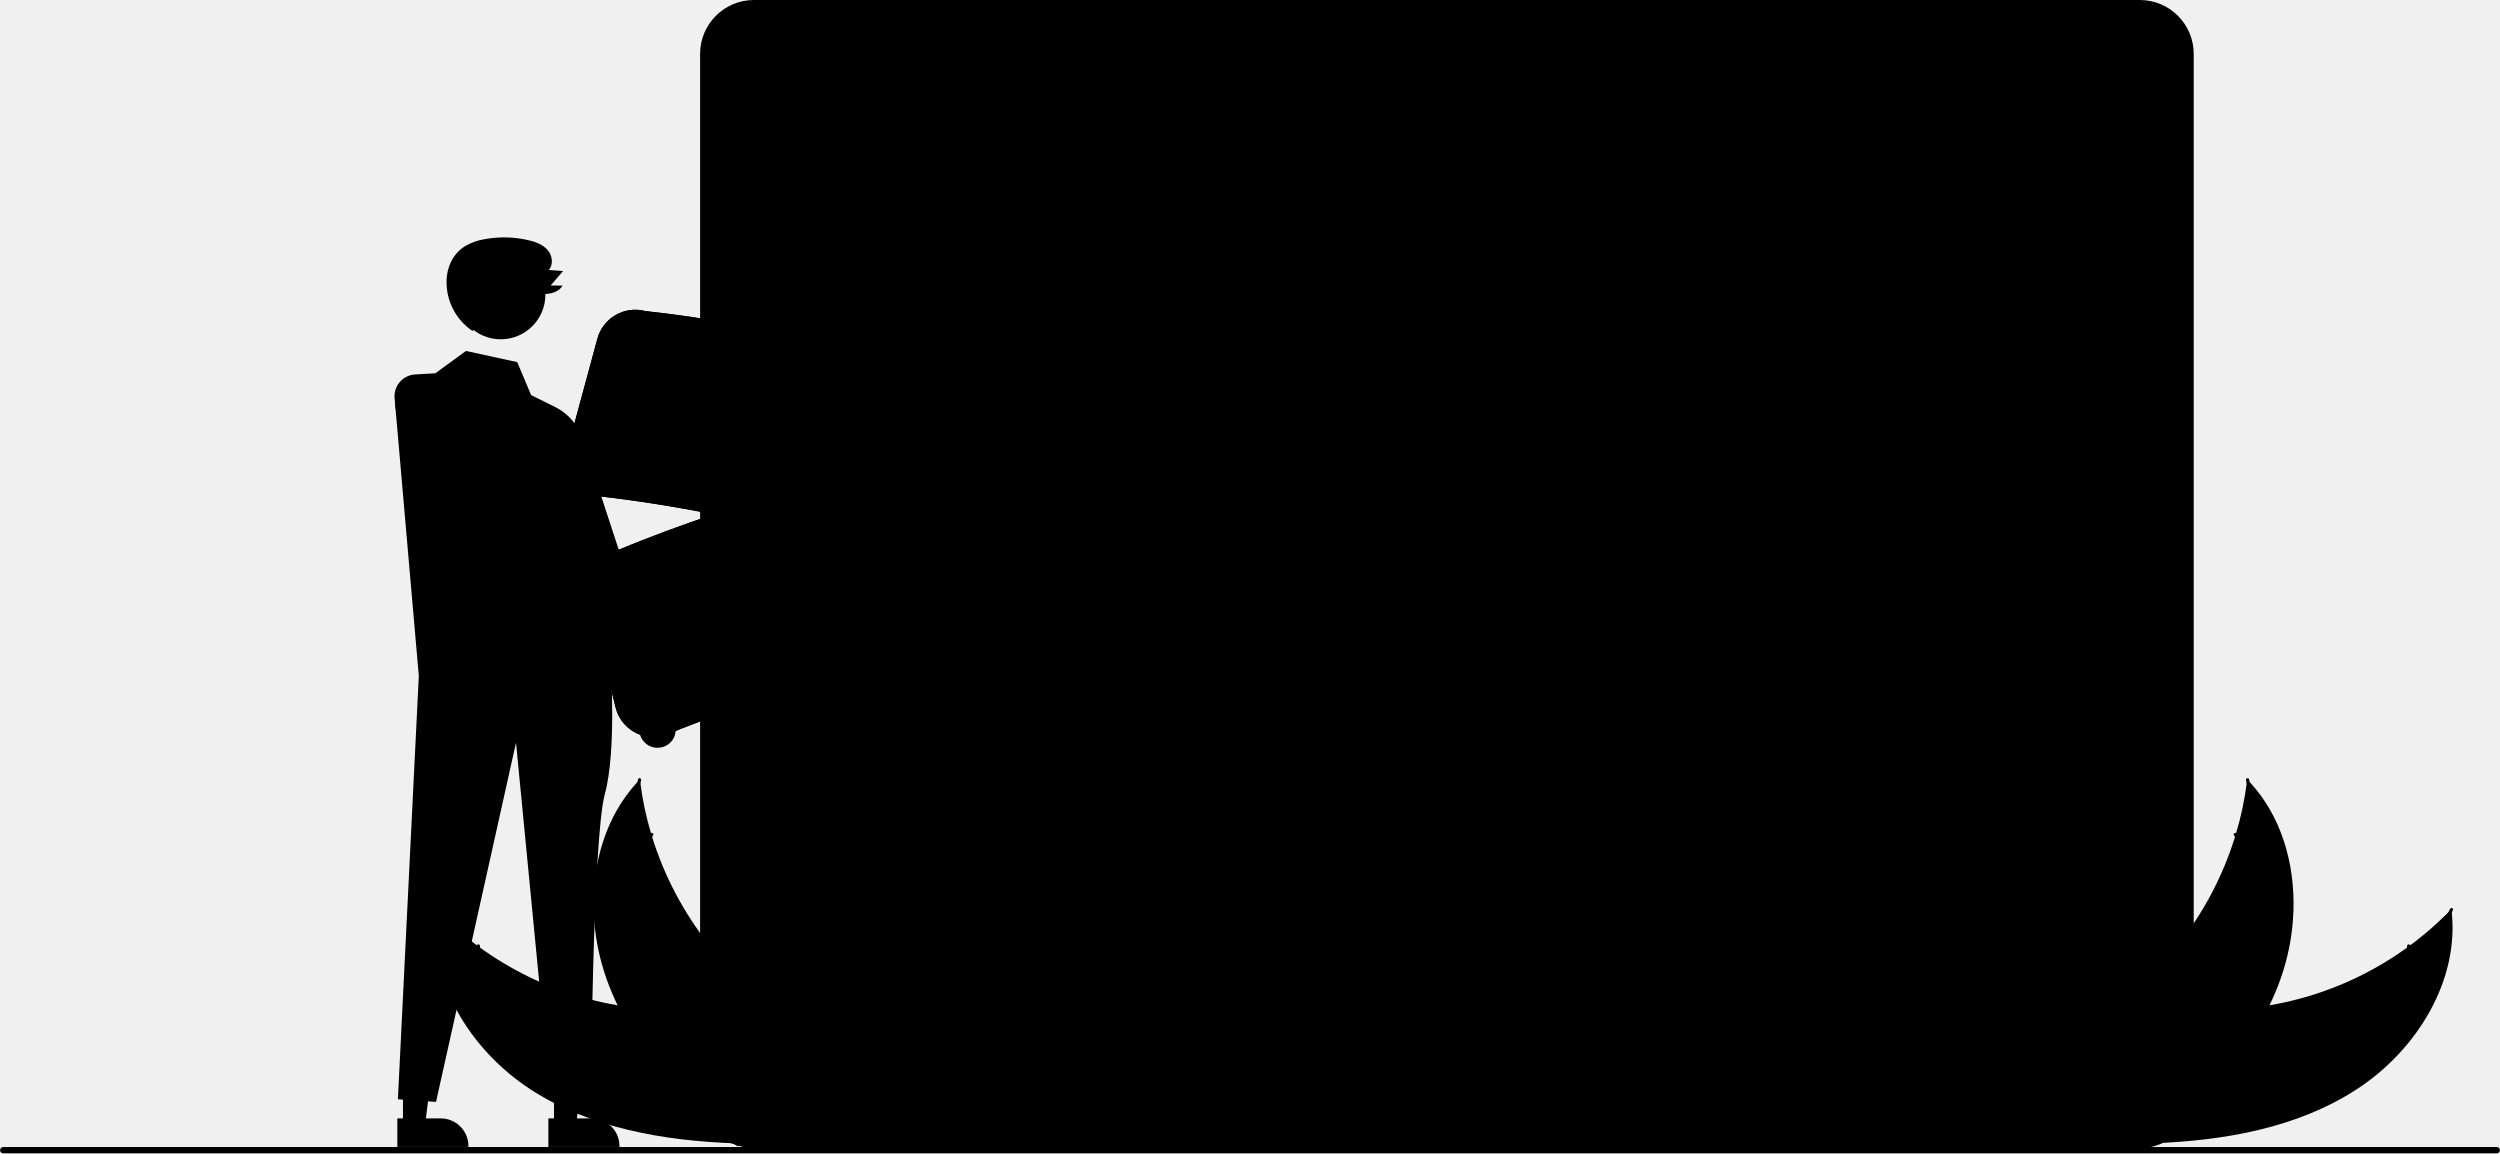
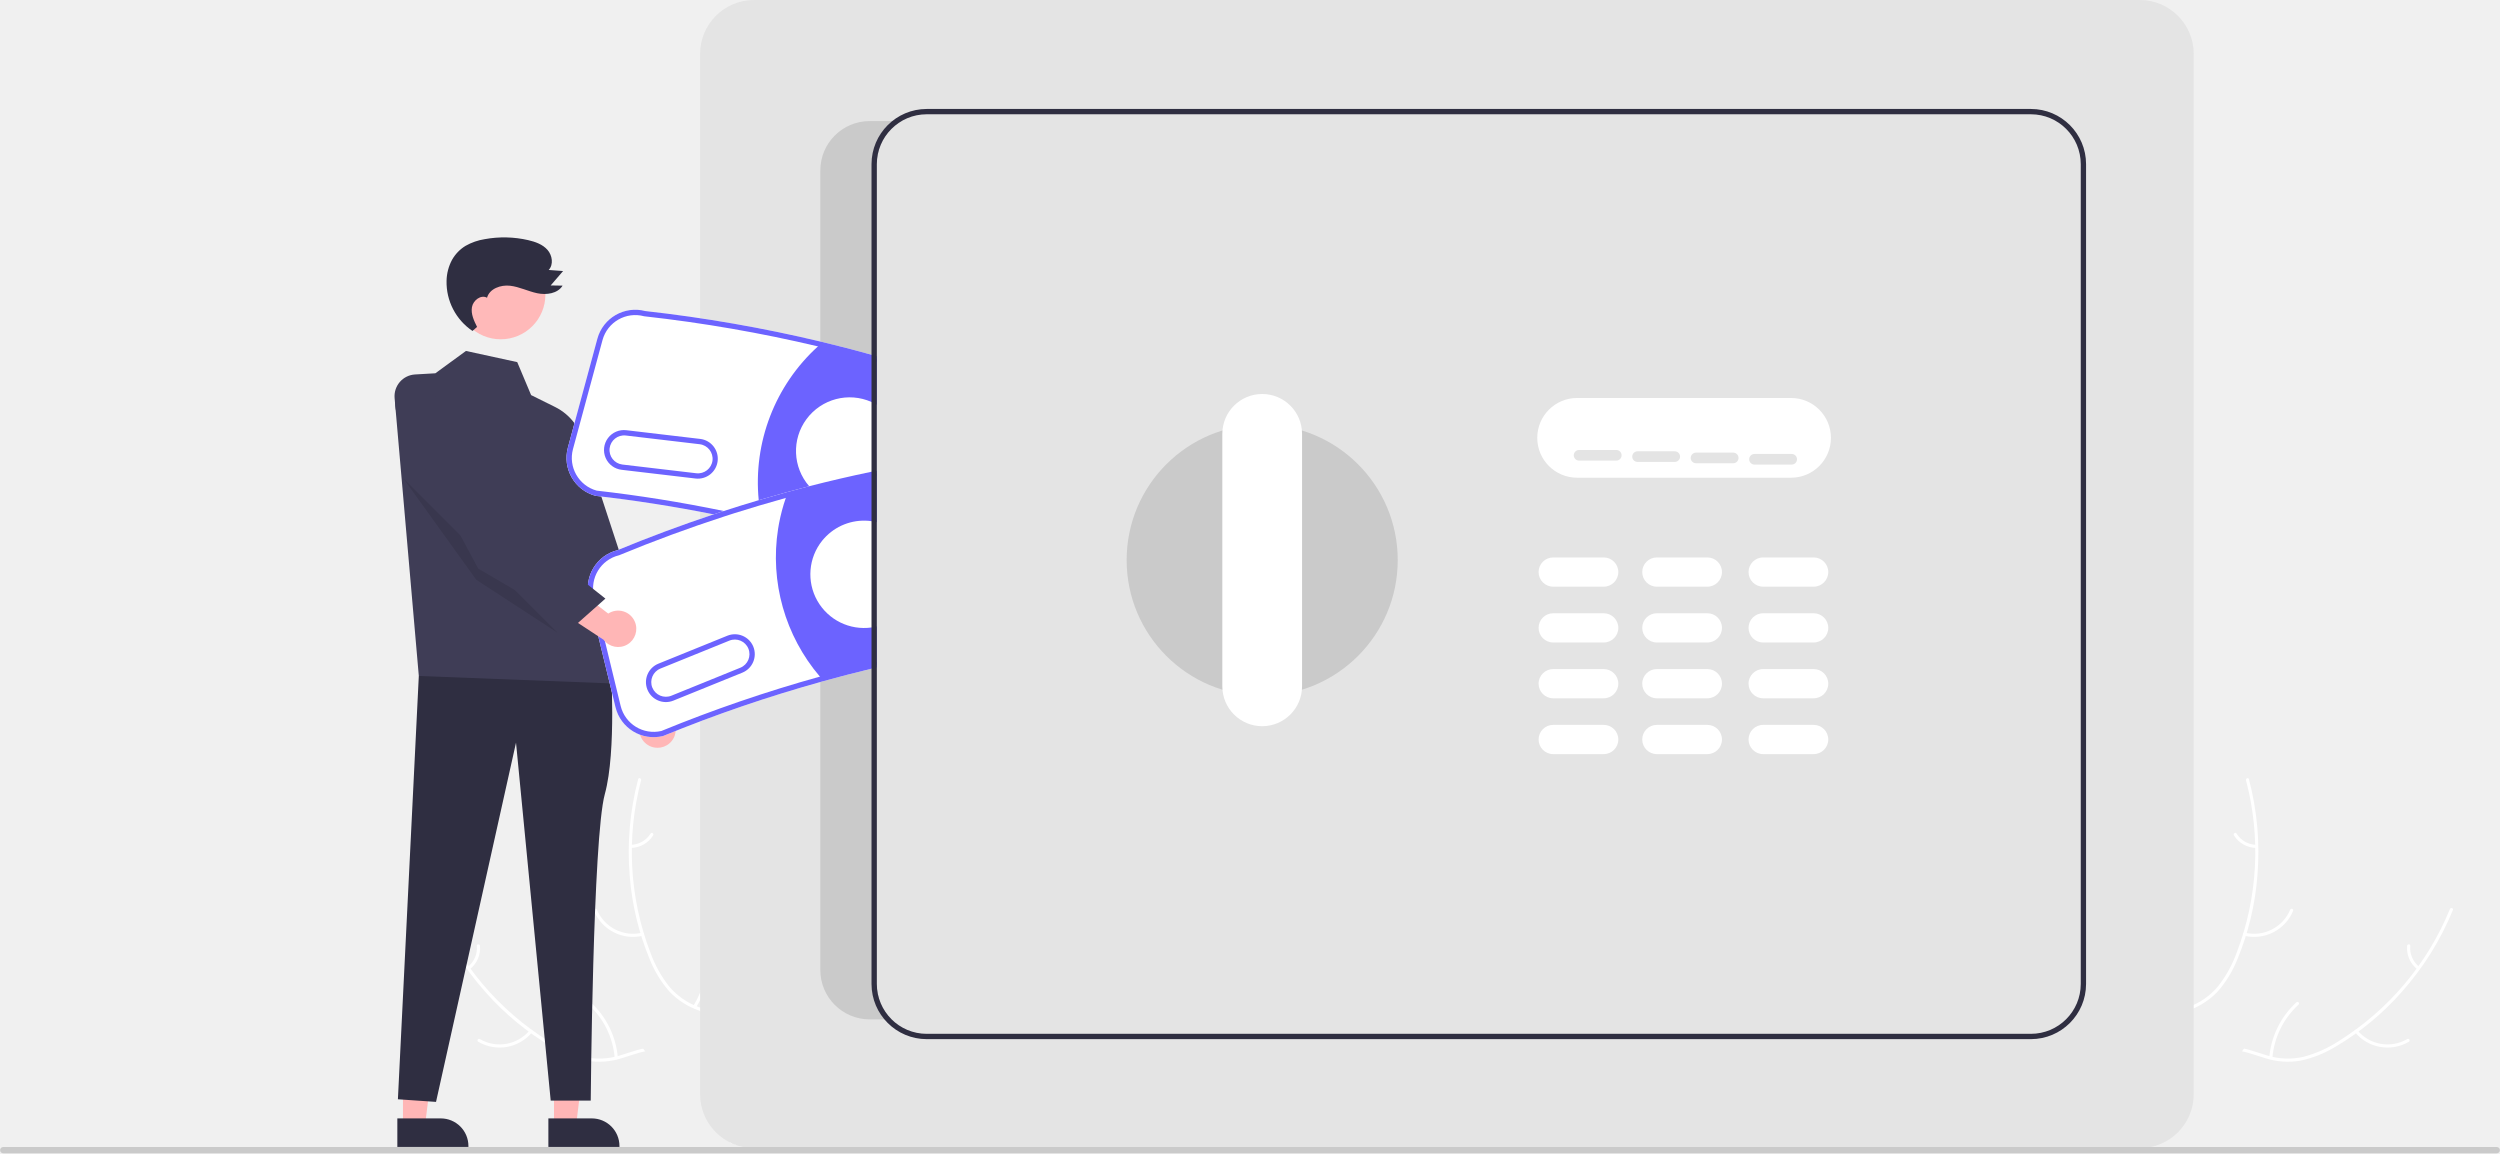
<svg xmlns="http://www.w3.org/2000/svg" width="940.675" height="433.962" viewBox="0 0 940.675 433.962" role="img" artist="Katerina Limpitsouni" source="https://undraw.co/">
-   <path d="M329.153,642.833c-22.523-14.678-38.899-41.062-35.548-67.736a123.863,123.863,0,0,0,76.435,37.278c11.219,1.123,23.814,1.203,31.781,9.181,4.957,4.964,7.064,12.219,7.172,19.234.108,7.015-1.577,13.919-3.252,20.732l.412,1.702C379.287,662.231,351.676,657.511,329.153,642.833Z" transform="translate(-129.6623 -233.0189)" fill="currentColor" />
-   <path d="M294.169,575.092a105.87,105.87,0,0,0,42.013,49.777,45.591,45.591,0,0,0,13.057,5.792,26.149,26.149,0,0,0,13.752-.528c4.18-1.223,8.313-2.957,12.718-3.142a16.011,16.011,0,0,1,12.09,5.027c3.962,3.993,6.252,9.171,8.316,14.312,2.292,5.709,4.582,11.675,9.25,15.903.566.512-.262,1.36-.827.848-8.121-7.357-9.015-19.159-15.398-27.694-2.979-3.982-7.175-7.091-12.306-7.223-4.487-.115-8.751,1.67-12.972,2.945a27.903,27.903,0,0,1-13.427,1.017,42.148,42.148,0,0,1-13.232-5.269,102.713,102.713,0,0,1-24.765-20.427A107.747,107.747,0,0,1,293.027,575.407c-.288-.704.857-1.014,1.142-.315Z" transform="translate(-129.6623 -233.0189)" fill="currentColor" />
-   <path d="M329.878,621.438a15.884,15.884,0,0,1-20.255,3.572c-.657-.387-.085-1.426.572-1.038a14.708,14.708,0,0,0,18.835-3.361c.484-.589,1.329.241.848.827Z" transform="translate(-129.6623 -233.0189)" fill="currentColor" />
-   <path d="M360.954,631.032a30.615,30.615,0,0,0-9.853-20.018c-.564-.514.264-1.362.827-.848a31.844,31.844,0,0,1,10.211,20.851c.062.761-1.123.772-1.185.015Z" transform="translate(-129.6623 -233.0189)" fill="currentColor" />
-   <path d="M305.737,596.777a8.991,8.991,0,0,0,3.347-7.848c-.072-.76,1.113-.77,1.185-.015a10.075,10.075,0,0,1-3.683,8.69.612.612,0,0,1-.838.011.595.595,0,0,1-.011-.838Z" transform="translate(-129.6623 -233.0189)" fill="currentColor" />
-   <path d="M370.433,526.285c.058.473.117.947.184,1.425a118.406,118.406,0,0,0,3.986,18.789c.134.477.278.959.425,1.432a124.827,124.827,0,0,0,21.468,40.635,121.223,121.223,0,0,0,12.53,13.5c6.233,5.766,13.45,11.523,17.3,18.798a20.798,20.798,0,0,1,1.087,2.333l-19.216,39.393c-.089.068-.168.14-.257.208l-.695,1.608c-.248-.199-.501-.411-.748-.61-.144-.115-.284-.239-.428-.353-.095-.079-.189-.159-.279-.225-.032-.026-.063-.053-.086-.075-.09-.066-.167-.137-.248-.199q-2.124-1.77-4.23-3.576c-.009-.004-.009-.004-.014-.018-10.676-9.203-20.678-19.377-28.817-30.746-.245-.342-.499-.688-.735-1.048a115.673,115.673,0,0,1-9.609-16.248,102.262,102.262,0,0,1-4.016-9.536,85.037,85.037,0,0,1-4.997-26.114c-.568-17.768,4.553-35.519,16.475-48.396C369.818,526.931,370.119,526.61,370.433,526.285Z" transform="translate(-129.6623 -233.0189)" fill="currentColor" />
-   <path d="M370.89,526.618a105.87,105.87,0,0,0,3.576,65.039,45.591,45.591,0,0,0,6.938,12.486,26.149,26.149,0,0,0,11.298,7.858c4.073,1.54,8.418,2.644,12.046,5.148a16.011,16.011,0,0,1,6.627,11.293c.759,5.573-.529,11.087-1.977,16.435-1.607,5.938-3.371,12.08-2.189,18.267.143.75-1.028.928-1.171.179-2.055-10.763,4.337-20.725,4.379-31.383.019-4.973-1.46-9.982-5.477-13.176-3.513-2.793-7.993-3.935-12.13-5.459a27.903,27.903,0,0,1-11.333-7.272A42.148,42.148,0,0,1,374.083,593.86a102.712,102.712,0,0,1-7.475-31.22,107.747,107.747,0,0,1,3.18-36.459c.194-.735,1.295-.294,1.102.436Z" transform="translate(-129.6623 -233.0189)" fill="currentColor" />
-   <path d="M371.497,585.122a15.884,15.884,0,0,1-18.323-9.343c-.291-.705.79-1.19,1.082-.484a14.708,14.708,0,0,0,17.062,8.656c.741-.179.916.993.179,1.171Z" transform="translate(-129.6623 -233.0189)" fill="currentColor" />
-   <path d="M390.534,611.492a30.615,30.615,0,0,0,4.185-21.915c-.14-.75,1.031-.928,1.171-.179a31.844,31.844,0,0,1-4.401,22.796c-.409.645-1.361-.059-.955-.701Z" transform="translate(-129.6623 -233.0189)" fill="currentColor" />
-   <path d="M367.07,550.896a8.991,8.991,0,0,0,7.397-4.251c.4-.65,1.353.055.955.701a10.075,10.075,0,0,1-8.173,4.721.612.612,0,0,1-.675-.496.595.595,0,0,1,.496-.675Z" transform="translate(-129.6623 -233.0189)" fill="currentColor" />
-   <path d="M1016.501,642.833c22.523-14.678,38.899-41.062,35.548-67.736a123.863,123.863,0,0,1-76.435,37.278c-11.219,1.123-23.814,1.203-31.781,9.181-4.957,4.964-7.064,12.219-7.172,19.234-.108,7.015,1.577,13.919,3.252,20.732l-.412,1.702C966.366,662.231,993.978,657.511,1016.501,642.833Z" transform="translate(-129.6623 -233.0189)" fill="currentColor" />
-   <path d="M1051.484,575.092a105.87,105.87,0,0,1-42.013,49.777,45.591,45.591,0,0,1-13.057,5.792,26.149,26.149,0,0,1-13.752-.528c-4.18-1.223-8.313-2.957-12.718-3.142a16.011,16.011,0,0,0-12.09,5.027c-3.962,3.993-6.252,9.171-8.316,14.312-2.292,5.709-4.582,11.675-9.25,15.903-.566.512.262,1.36.827.848,8.121-7.357,9.015-19.159,15.398-27.694,2.979-3.982,7.175-7.091,12.306-7.223,4.487-.115,8.751,1.67,12.972,2.945a27.902,27.902,0,0,0,13.427,1.017,42.148,42.148,0,0,0,13.232-5.269,102.713,102.713,0,0,0,24.765-20.427,107.747,107.747,0,0,0,19.411-31.025c.288-.704-.857-1.014-1.142-.315Z" transform="translate(-129.6623 -233.0189)" fill="currentColor" />
-   <path d="M1015.776,621.438a15.884,15.884,0,0,0,20.255,3.572c.657-.387.085-1.426-.572-1.038a14.708,14.708,0,0,1-18.835-3.361c-.484-.589-1.329.241-.848.827Z" transform="translate(-129.6623 -233.0189)" fill="currentColor" />
-   <path d="M984.699,631.032a30.615,30.615,0,0,1,9.853-20.018c.564-.514-.264-1.362-.827-.848a31.844,31.844,0,0,0-10.211,20.851c-.062.761,1.123.772,1.185.015Z" transform="translate(-129.6623 -233.0189)" fill="currentColor" />
-   <path d="M1039.917,596.777a8.991,8.991,0,0,1-3.347-7.848c.072-.76-1.113-.77-1.185-.015a10.075,10.075,0,0,0,3.683,8.69.612.612,0,0,0,.838.011.595.595,0,0,0,.011-.838Z" transform="translate(-129.6623 -233.0189)" fill="currentColor" />
-   <path d="M975.221,526.285c-.058.473-.117.947-.184,1.425a118.407,118.407,0,0,1-3.986,18.789c-.134.477-.278.959-.425,1.432a124.827,124.827,0,0,1-21.468,40.635,121.225,121.225,0,0,1-12.53,13.5c-6.233,5.766-13.45,11.523-17.3,18.798a20.796,20.796,0,0,0-1.087,2.333L937.456,662.59c.089.068.168.14.257.208l.695,1.608c.248-.199.501-.411.748-.61.144-.115.284-.239.428-.353.095-.079.189-.159.28-.225.032-.026.063-.053.086-.075.09-.066.167-.137.248-.199q2.124-1.77,4.23-3.576c.009-.004.009-.004.014-.018,10.676-9.203,20.678-19.377,28.817-30.746.245-.342.499-.688.735-1.048a115.673,115.673,0,0,0,9.609-16.248,102.26,102.26,0,0,0,4.016-9.536,85.036,85.036,0,0,0,4.997-26.114c.568-17.768-4.553-35.519-16.475-48.396C975.836,526.931,975.535,526.61,975.221,526.285Z" transform="translate(-129.6623 -233.0189)" fill="currentColor" />
-   <path d="M974.764,526.618a105.87,105.87,0,0,1-3.576,65.039,45.591,45.591,0,0,1-6.938,12.486,26.149,26.149,0,0,1-11.298,7.858c-4.073,1.54-8.418,2.644-12.046,5.148a16.011,16.011,0,0,0-6.627,11.293c-.759,5.573.529,11.087,1.977,16.435,1.607,5.938,3.371,12.08,2.189,18.267-.143.75,1.028.928,1.171.179,2.055-10.763-4.337-20.725-4.379-31.383-.019-4.973,1.46-9.982,5.477-13.176,3.513-2.793,7.993-3.935,12.13-5.459a27.902,27.902,0,0,0,11.333-7.272A42.148,42.148,0,0,0,971.571,593.86a102.712,102.712,0,0,0,7.475-31.22,107.747,107.747,0,0,0-3.18-36.459c-.194-.735-1.295-.294-1.102.436Z" transform="translate(-129.6623 -233.0189)" fill="currentColor" />
-   <path d="M974.157,585.122A15.884,15.884,0,0,0,992.48,575.779c.291-.705-.79-1.19-1.082-.484a14.708,14.708,0,0,1-17.062,8.656c-.741-.179-.916.993-.179,1.171Z" transform="translate(-129.6623 -233.0189)" fill="currentColor" />
-   <path d="M955.12,611.492a30.615,30.615,0,0,1-4.185-21.915c.14-.75-1.031-.928-1.171-.179a31.844,31.844,0,0,0,4.401,22.796c.409.645,1.361-.059.955-.701Z" transform="translate(-129.6623 -233.0189)" fill="currentColor" />
-   <path d="M978.584,550.896a8.991,8.991,0,0,1-7.397-4.251c-.4-.65-1.353.055-.955.701a10.075,10.075,0,0,0,8.173,4.721.612.612,0,0,0,.675-.496.595.595,0,0,0-.496-.675Z" transform="translate(-129.6623 -233.0189)" fill="currentColor" />
-   <path d="M373.514,513.394a6.803,6.803,0,0,1-1.614-10.306l-11.981-20.999,12.537.81,9.455,19.817A6.84,6.84,0,0,1,373.514,513.394Z" transform="translate(-129.6623 -233.0189)" fill="currentColor" />
-   <polygon points="151.623 423.528 159.918 423.528 163.864 391.535 151.622 391.536 151.623 423.528" fill="currentColor" />
-   <path d="M279.17,653.839l16.335-.001h.001A10.41,10.41,0,0,1,305.915,664.248v.338l-26.745.001Z" transform="translate(-129.6623 -233.0189)" fill="currentColor" />
-   <polygon points="208.454 423.528 216.748 423.528 220.694 391.535 208.452 391.536 208.454 423.528" fill="currentColor" />
-   <path d="M336,653.839l16.335-.001h.001a10.41,10.41,0,0,1,10.41,10.41v.338l-26.745.001Z" transform="translate(-129.6623 -233.0189)" fill="currentColor" />
-   <path d="M359.444,482.991s2.281,32.489-2.212,48.851-5.296,115.312-5.296,115.312H336.876l-13.054-134.691L293.727,647.629l-14.346-.986,7.867-159.275Z" transform="translate(-129.6623 -233.0189)" fill="currentColor" />
-   <path d="M293.473,373.473l11.514-8.402,19.293,4.201,5.223,12.409,8.999,4.462a20.399,20.399,0,0,1,11.127,15.352l12.856,88.78-75.236-2.908-9.108-104.556a8.197,8.197,0,0,1,7.69-8.894Z" transform="translate(-129.6623 -233.0189)" fill="currentColor" />
-   <polygon points="213.6 160.059 220.549 169.426 250.815 261.738 236.628 267.418 213.911 224.403 213.6 160.059" fill="currentColor" />
-   <circle cx="188.411" cy="110.861" r="16.804" fill="currentColor" />
+   <path d="M329.153,642.833c-22.523-14.678-38.899-41.062-35.548-67.736a123.863,123.863,0,0,0,76.435,37.278c11.219,1.123,23.814,1.203,31.781,9.181,4.957,4.964,7.064,12.219,7.172,19.234.108,7.015-1.577,13.919-3.252,20.732l.412,1.702C379.287,662.231,351.676,657.511,329.153,642.833Z" transform="translate(-129.6623 -233.0189)" fill="#f0f0f0" />
+   <path d="M294.169,575.092a105.87,105.87,0,0,0,42.013,49.777,45.591,45.591,0,0,0,13.057,5.792,26.149,26.149,0,0,0,13.752-.528c4.18-1.223,8.313-2.957,12.718-3.142a16.011,16.011,0,0,1,12.09,5.027c3.962,3.993,6.252,9.171,8.316,14.312,2.292,5.709,4.582,11.675,9.25,15.903.566.512-.262,1.36-.827.848-8.121-7.357-9.015-19.159-15.398-27.694-2.979-3.982-7.175-7.091-12.306-7.223-4.487-.115-8.751,1.67-12.972,2.945a27.903,27.903,0,0,1-13.427,1.017,42.148,42.148,0,0,1-13.232-5.269,102.713,102.713,0,0,1-24.765-20.427A107.747,107.747,0,0,1,293.027,575.407c-.288-.704.857-1.014,1.142-.315Z" transform="translate(-129.6623 -233.0189)" fill="#fff" />
+   <path d="M329.878,621.438a15.884,15.884,0,0,1-20.255,3.572c-.657-.387-.085-1.426.572-1.038a14.708,14.708,0,0,0,18.835-3.361c.484-.589,1.329.241.848.827Z" transform="translate(-129.6623 -233.0189)" fill="#fff" />
+   <path d="M360.954,631.032a30.615,30.615,0,0,0-9.853-20.018c-.564-.514.264-1.362.827-.848a31.844,31.844,0,0,1,10.211,20.851c.062.761-1.123.772-1.185.015Z" transform="translate(-129.6623 -233.0189)" fill="#fff" />
+   <path d="M305.737,596.777a8.991,8.991,0,0,0,3.347-7.848c-.072-.76,1.113-.77,1.185-.015a10.075,10.075,0,0,1-3.683,8.69.612.612,0,0,1-.838.011.595.595,0,0,1-.011-.838Z" transform="translate(-129.6623 -233.0189)" fill="#fff" />
+   <path d="M370.433,526.285c.058.473.117.947.184,1.425a118.406,118.406,0,0,0,3.986,18.789c.134.477.278.959.425,1.432a124.827,124.827,0,0,0,21.468,40.635,121.223,121.223,0,0,0,12.53,13.5c6.233,5.766,13.45,11.523,17.3,18.798a20.798,20.798,0,0,1,1.087,2.333l-19.216,39.393c-.089.068-.168.14-.257.208l-.695,1.608c-.248-.199-.501-.411-.748-.61-.144-.115-.284-.239-.428-.353-.095-.079-.189-.159-.279-.225-.032-.026-.063-.053-.086-.075-.09-.066-.167-.137-.248-.199q-2.124-1.77-4.23-3.576c-.009-.004-.009-.004-.014-.018-10.676-9.203-20.678-19.377-28.817-30.746-.245-.342-.499-.688-.735-1.048a115.673,115.673,0,0,1-9.609-16.248,102.262,102.262,0,0,1-4.016-9.536,85.037,85.037,0,0,1-4.997-26.114c-.568-17.768,4.553-35.519,16.475-48.396C369.818,526.931,370.119,526.61,370.433,526.285Z" transform="translate(-129.6623 -233.0189)" fill="#f0f0f0" />
+   <path d="M370.89,526.618a105.87,105.87,0,0,0,3.576,65.039,45.591,45.591,0,0,0,6.938,12.486,26.149,26.149,0,0,0,11.298,7.858c4.073,1.54,8.418,2.644,12.046,5.148a16.011,16.011,0,0,1,6.627,11.293c.759,5.573-.529,11.087-1.977,16.435-1.607,5.938-3.371,12.08-2.189,18.267.143.75-1.028.928-1.171.179-2.055-10.763,4.337-20.725,4.379-31.383.019-4.973-1.46-9.982-5.477-13.176-3.513-2.793-7.993-3.935-12.13-5.459a27.903,27.903,0,0,1-11.333-7.272A42.148,42.148,0,0,1,374.083,593.86a102.712,102.712,0,0,1-7.475-31.22,107.747,107.747,0,0,1,3.18-36.459c.194-.735,1.295-.294,1.102.436Z" transform="translate(-129.6623 -233.0189)" fill="#fff" />
+   <path d="M371.497,585.122a15.884,15.884,0,0,1-18.323-9.343c-.291-.705.79-1.19,1.082-.484a14.708,14.708,0,0,0,17.062,8.656c.741-.179.916.993.179,1.171Z" transform="translate(-129.6623 -233.0189)" fill="#fff" />
+   <path d="M390.534,611.492a30.615,30.615,0,0,0,4.185-21.915c-.14-.75,1.031-.928,1.171-.179a31.844,31.844,0,0,1-4.401,22.796c-.409.645-1.361-.059-.955-.701Z" transform="translate(-129.6623 -233.0189)" fill="#fff" />
+   <path d="M367.07,550.896a8.991,8.991,0,0,0,7.397-4.251c.4-.65,1.353.055.955.701a10.075,10.075,0,0,1-8.173,4.721.612.612,0,0,1-.675-.496.595.595,0,0,1,.496-.675Z" transform="translate(-129.6623 -233.0189)" fill="#fff" />
+   <path d="M1016.501,642.833c22.523-14.678,38.899-41.062,35.548-67.736a123.863,123.863,0,0,1-76.435,37.278c-11.219,1.123-23.814,1.203-31.781,9.181-4.957,4.964-7.064,12.219-7.172,19.234-.108,7.015,1.577,13.919,3.252,20.732l-.412,1.702C966.366,662.231,993.978,657.511,1016.501,642.833Z" transform="translate(-129.6623 -233.0189)" fill="#f0f0f0" />
+   <path d="M1051.484,575.092a105.87,105.87,0,0,1-42.013,49.777,45.591,45.591,0,0,1-13.057,5.792,26.149,26.149,0,0,1-13.752-.528c-4.18-1.223-8.313-2.957-12.718-3.142a16.011,16.011,0,0,0-12.09,5.027c-3.962,3.993-6.252,9.171-8.316,14.312-2.292,5.709-4.582,11.675-9.25,15.903-.566.512.262,1.36.827.848,8.121-7.357,9.015-19.159,15.398-27.694,2.979-3.982,7.175-7.091,12.306-7.223,4.487-.115,8.751,1.67,12.972,2.945a27.902,27.902,0,0,0,13.427,1.017,42.148,42.148,0,0,0,13.232-5.269,102.713,102.713,0,0,0,24.765-20.427,107.747,107.747,0,0,0,19.411-31.025c.288-.704-.857-1.014-1.142-.315Z" transform="translate(-129.6623 -233.0189)" fill="#fff" />
+   <path d="M1015.776,621.438a15.884,15.884,0,0,0,20.255,3.572c.657-.387.085-1.426-.572-1.038a14.708,14.708,0,0,1-18.835-3.361c-.484-.589-1.329.241-.848.827Z" transform="translate(-129.6623 -233.0189)" fill="#fff" />
+   <path d="M984.699,631.032a30.615,30.615,0,0,1,9.853-20.018c.564-.514-.264-1.362-.827-.848a31.844,31.844,0,0,0-10.211,20.851c-.062.761,1.123.772,1.185.015Z" transform="translate(-129.6623 -233.0189)" fill="#fff" />
+   <path d="M1039.917,596.777a8.991,8.991,0,0,1-3.347-7.848c.072-.76-1.113-.77-1.185-.015a10.075,10.075,0,0,0,3.683,8.69.612.612,0,0,0,.838.011.595.595,0,0,0,.011-.838Z" transform="translate(-129.6623 -233.0189)" fill="#fff" />
+   <path d="M975.221,526.285c-.058.473-.117.947-.184,1.425a118.407,118.407,0,0,1-3.986,18.789c-.134.477-.278.959-.425,1.432a124.827,124.827,0,0,1-21.468,40.635,121.225,121.225,0,0,1-12.53,13.5c-6.233,5.766-13.45,11.523-17.3,18.798a20.796,20.796,0,0,0-1.087,2.333L937.456,662.59c.089.068.168.14.257.208l.695,1.608c.248-.199.501-.411.748-.61.144-.115.284-.239.428-.353.095-.079.189-.159.28-.225.032-.026.063-.053.086-.075.09-.066.167-.137.248-.199q2.124-1.77,4.23-3.576c.009-.004.009-.004.014-.018,10.676-9.203,20.678-19.377,28.817-30.746.245-.342.499-.688.735-1.048a115.673,115.673,0,0,0,9.609-16.248,102.26,102.26,0,0,0,4.016-9.536,85.036,85.036,0,0,0,4.997-26.114c.568-17.768-4.553-35.519-16.475-48.396C975.836,526.931,975.535,526.61,975.221,526.285Z" transform="translate(-129.6623 -233.0189)" fill="#f0f0f0" />
+   <path d="M974.764,526.618a105.87,105.87,0,0,1-3.576,65.039,45.591,45.591,0,0,1-6.938,12.486,26.149,26.149,0,0,1-11.298,7.858c-4.073,1.54-8.418,2.644-12.046,5.148a16.011,16.011,0,0,0-6.627,11.293c-.759,5.573.529,11.087,1.977,16.435,1.607,5.938,3.371,12.08,2.189,18.267-.143.75,1.028.928,1.171.179,2.055-10.763-4.337-20.725-4.379-31.383-.019-4.973,1.46-9.982,5.477-13.176,3.513-2.793,7.993-3.935,12.13-5.459a27.902,27.902,0,0,0,11.333-7.272A42.148,42.148,0,0,0,971.571,593.86a102.712,102.712,0,0,0,7.475-31.22,107.747,107.747,0,0,0-3.18-36.459c-.194-.735-1.295-.294-1.102.436Z" transform="translate(-129.6623 -233.0189)" fill="#fff" />
+   <path d="M974.157,585.122A15.884,15.884,0,0,0,992.48,575.779c.291-.705-.79-1.19-1.082-.484a14.708,14.708,0,0,1-17.062,8.656c-.741-.179-.916.993-.179,1.171Z" transform="translate(-129.6623 -233.0189)" fill="#fff" />
+   <path d="M955.12,611.492a30.615,30.615,0,0,1-4.185-21.915c.14-.75-1.031-.928-1.171-.179a31.844,31.844,0,0,0,4.401,22.796c.409.645,1.361-.059.955-.701Z" transform="translate(-129.6623 -233.0189)" fill="#fff" />
+   <path d="M978.584,550.896a8.991,8.991,0,0,1-7.397-4.251c-.4-.65-1.353.055-.955.701a10.075,10.075,0,0,0,8.173,4.721.612.612,0,0,0,.675-.496.595.595,0,0,0-.496-.675Z" transform="translate(-129.6623 -233.0189)" fill="#fff" />
+   <path d="M373.514,513.394a6.803,6.803,0,0,1-1.614-10.306l-11.981-20.999,12.537.81,9.455,19.817A6.84,6.84,0,0,1,373.514,513.394Z" transform="translate(-129.6623 -233.0189)" fill="#ffb6b6" />
+   <polygon points="151.623 423.528 159.918 423.528 163.864 391.535 151.622 391.536 151.623 423.528" fill="#ffb6b6" />
+   <path d="M279.17,653.839l16.335-.001h.001A10.41,10.41,0,0,1,305.915,664.248v.338l-26.745.001Z" transform="translate(-129.6623 -233.0189)" fill="#2f2e41" />
+   <polygon points="208.454 423.528 216.748 423.528 220.694 391.535 208.452 391.536 208.454 423.528" fill="#ffb6b6" />
+   <path d="M336,653.839l16.335-.001h.001a10.41,10.41,0,0,1,10.41,10.41v.338l-26.745.001Z" transform="translate(-129.6623 -233.0189)" fill="#2f2e41" />
+   <path d="M359.444,482.991s2.281,32.489-2.212,48.851-5.296,115.312-5.296,115.312H336.876l-13.054-134.691L293.727,647.629l-14.346-.986,7.867-159.275Z" transform="translate(-129.6623 -233.0189)" fill="#2f2e41" />
+   <path d="M293.473,373.473l11.514-8.402,19.293,4.201,5.223,12.409,8.999,4.462a20.399,20.399,0,0,1,11.127,15.352l12.856,88.78-75.236-2.908-9.108-104.556a8.197,8.197,0,0,1,7.69-8.894Z" transform="translate(-129.6623 -233.0189)" fill="#3f3d56" />
+   <polygon points="213.6 160.059 220.549 169.426 250.815 261.738 236.628 267.418 213.911 224.403 213.6 160.059" fill="#3f3d56" />
+   <circle cx="188.411" cy="110.861" r="16.804" fill="#ffb9b9" />
  <polygon points="151.778 179.997 179.2 218.137 209.852 238.125 151.778 179.997" opacity="0.1" />
-   <path d="M309.168,356.028c-1.169-2.334-2.371-4.874-1.925-7.445s3.398-4.812,5.675-3.537c.945-3.415,5.128-4.91,8.649-4.515s6.764,2.093,10.231,2.822,7.678.151,9.553-2.856l-4.484-.078,4.669-5.416-5.413-.405c1.875-2.023,1.377-5.461-.438-7.538s-4.569-3.06-7.257-3.682a40.428,40.428,0,0,0-16.342-.376A21.245,21.245,0,0,0,304.826,325.528a14.445,14.445,0,0,0-5.076,5.264,17.377,17.377,0,0,0-2.062,7.919,22.145,22.145,0,0,0,9.757,18.837" transform="translate(-129.6623 -233.0189)" fill="currentColor" />
-   <path d="M934.835,665.019H413.347a20.279,20.279,0,0,1-20.256-20.256V253.275a20.279,20.279,0,0,1,20.256-20.256H934.835a20.279,20.279,0,0,1,20.256,20.256V644.763A20.279,20.279,0,0,1,934.835,665.019Z" transform="translate(-129.6623 -233.0189)" fill="currentColor" />
-   <path d="M803.587,412.769H723.086a15,15,0,0,1,0-30h80.5a15,15,0,0,1,0,30Z" transform="translate(-129.6623 -233.0189)" fill="currentColor" />
-   <path d="M733.087,453.769h-19a5.5,5.5,0,0,1,0-11h19a5.5,5.5,0,0,1,0,11Z" transform="translate(-129.6623 -233.0189)" fill="currentColor" />
-   <path d="M812.087,453.769h-19a5.5,5.5,0,0,1,0-11h19a5.5,5.5,0,0,1,0,11Z" transform="translate(-129.6623 -233.0189)" fill="currentColor" />
-   <path d="M772.087,453.769h-19a5.5,5.5,0,0,1,0-11h19a5.5,5.5,0,0,1,0,11Z" transform="translate(-129.6623 -233.0189)" fill="currentColor" />
-   <path d="M733.087,474.769h-19a5.5,5.5,0,0,1,0-11h19a5.5,5.5,0,0,1,0,11Z" transform="translate(-129.6623 -233.0189)" fill="currentColor" />
-   <path d="M812.087,474.769h-19a5.5,5.5,0,0,1,0-11h19a5.5,5.5,0,0,1,0,11Z" transform="translate(-129.6623 -233.0189)" fill="currentColor" />
-   <path d="M772.087,474.769h-19a5.5,5.5,0,0,1,0-11h19a5.5,5.5,0,0,1,0,11Z" transform="translate(-129.6623 -233.0189)" fill="currentColor" />
-   <path d="M733.087,495.769h-19a5.5,5.5,0,0,1,0-11h19a5.5,5.5,0,0,1,0,11Z" transform="translate(-129.6623 -233.0189)" fill="currentColor" />
-   <path d="M812.087,495.769h-19a5.5,5.5,0,0,1,0-11h19a5.5,5.5,0,0,1,0,11Z" transform="translate(-129.6623 -233.0189)" fill="currentColor" />
-   <path d="M772.087,495.769h-19a5.5,5.5,0,0,1,0-11h19a5.5,5.5,0,0,1,0,11Z" transform="translate(-129.6623 -233.0189)" fill="currentColor" />
-   <path d="M733.087,516.769h-19a5.5,5.5,0,0,1,0-11h19a5.5,5.5,0,1,1,0,11Z" transform="translate(-129.6623 -233.0189)" fill="currentColor" />
-   <path d="M812.087,516.769h-19a5.5,5.5,0,0,1,0-11h19a5.5,5.5,0,1,1,0,11Z" transform="translate(-129.6623 -233.0189)" fill="currentColor" />
-   <path d="M772.087,516.769h-19a5.5,5.5,0,0,1,0-11h19a5.5,5.5,0,1,1,0,11Z" transform="translate(-129.6623 -233.0189)" fill="currentColor" />
-   <circle cx="474.924" cy="210.75" r="51" fill="currentColor" />
-   <path d="M604.587,506.269a15.017,15.017,0,0,1-15-15v-95a15,15,0,1,1,30,0v95A15.017,15.017,0,0,1,604.587,506.269Z" transform="translate(-129.6623 -233.0189)" fill="currentColor" />
-   <path d="M737.823,406.328h-14a2,2,0,0,1,0-4h14a2,2,0,1,1,0,4Z" transform="translate(-129.6623 -233.0189)" fill="currentColor" />
-   <path d="M759.823,406.828h-14a2,2,0,0,1,0-4h14a2,2,0,1,1,0,4Z" transform="translate(-129.6623 -233.0189)" fill="currentColor" />
-   <path d="M781.823,407.328h-14a2,2,0,0,1,0-4h14a2,2,0,1,1,0,4Z" transform="translate(-129.6623 -233.0189)" fill="currentColor" />
-   <path d="M803.823,407.828h-14a2,2,0,0,1,0-4h14a2,2,0,1,1,0,4Z" transform="translate(-129.6623 -233.0189)" fill="currentColor" />
-   <path d="M459.587,603.268a18.693,18.693,0,0,0,5.56,13.31h-8.261a18.559,18.559,0,0,1-18.559-18.559V297.137a18.559,18.559,0,0,1,18.559-18.559h12.021a18.744,18.744,0,0,0-9.32,16.2Z" transform="translate(-129.6623 -233.0189)" fill="currentColor" />
-   <path d="M1069.147,666.981H130.853a1.191,1.191,0,0,1,0-2.381h938.294a1.191,1.191,0,0,1,0,2.381Z" transform="translate(-129.6623 -233.0189)" fill="currentColor" />
-   <path d="M457.587,366.498q-9.48-2.655-19.03-4.92a543.559,543.559,0,0,0-66.09-11.52,14.785,14.785,0,0,0-18.03,10.41l-11.11,41a14.777,14.777,0,0,0,10.39,18.11l.15.03c14.7,1.67,29.54,3.99,44.3,6.95,1.32.26,2.63.53,3.95.81q7.095,1.47,14.15,3.14c2.06.48,4.11.98,6.17,1.49q8.31,2.07,16.63,4.41,9.255,2.61,18.52,5.57c.67.2,1.34.41,2,.63v-75.54C458.927,366.868,458.257,366.678,457.587,366.498Z" transform="translate(-129.6623 -233.0189)" fill="currentColor" />
-   <path d="M457.587,366.498q-9.48-2.655-19.03-4.92a543.559,543.559,0,0,0-66.09-11.52,14.785,14.785,0,0,0-18.03,10.41l-11.11,41a14.777,14.777,0,0,0,10.39,18.11l.15.03c14.7,1.67,29.54,3.99,44.3,6.95,1.32.26,2.63.53,3.95.81q7.095,1.47,14.15,3.14c2.06.48,4.11.98,6.17,1.49q8.31,2.07,16.63,4.41,9.255,2.61,18.52,5.57c.67.2,1.34.41,2,.63v-2.11c-.67-.21-1.34-.42-2-.63q-8.52-2.715-17.02-5.11-3.18-.915-6.36-1.77-5.73-1.545-11.43-2.96-3.03-.765-6.05-1.47c-.15-.04-.31-.07-.46-.11q-5.145-1.215-10.31-2.32c-1.32-.28-2.64-.56-3.96-.83-15.92-3.3-31.96-5.87-47.83-7.67a12.777,12.777,0,0,1-8.91-15.63l11.11-41.01a12.767,12.767,0,0,1,15.65-8.97l.15.02a541.782,541.782,0,0,1,65.26,11.32c.22.06.44.11.66.16q9.781,2.34,19.5,5.06c.66.18,1.33.37,2,.57v-2.08C458.927,366.868,458.257,366.678,457.587,366.498Z" transform="translate(-129.6623 -233.0189)" fill="currentColor" />
-   <path d="M459.587,368.108v73.44c-.67-.22-1.33-.43-2-.64q-8.865-2.835-17.79-5.34-8.566-2.43-17.19-4.57c-2.04-.5-4.07-.99-6.11-1.47-.08-.36-.16-.72-.23-1.08-.37-1.72-.66-3.46-.88-5.21-.1-.67-.17-1.34-.24-2.02a69.067,69.067,0,0,1,22.28-57.86c.29-.28.59-.55.89-.81q9.69,2.31,19.27,5C458.257,367.718,458.927,367.908,459.587,368.108Z" transform="translate(-129.6623 -233.0189)" fill="currentColor" />
-   <path d="M393.177,398.178l-27.81-3.28a7.502,7.502,0,1,0-1.76,14.9l27.81,3.28a7.502,7.502,0,0,0,1.76-14.9Zm4.58,8.1a5.506,5.506,0,0,1-6.11,4.81l-27.81-3.28a5.498,5.498,0,0,1,1.29-10.92l27.81,3.28A5.52,5.52,0,0,1,397.757,406.278Z" transform="translate(-129.6623 -233.0189)" fill="currentColor" />
-   <path d="M459.587,385.308v34.83a16.298,16.298,0,0,1-2,1.02,20.168,20.168,0,0,1-21.84-3.54c-.28-.25-.56-.52-.83-.8-.27-.27-.53-.56-.78-.85a20.186,20.186,0,0,1,23.45-31.69A20.895,20.895,0,0,1,459.587,385.308Z" transform="translate(-129.6623 -233.0189)" fill="currentColor" />
-   <path d="M457.587,410.518q-11.804,2.46-23.45,5.45-4.35,1.11-8.67,2.3-5.16,1.425-10.32,2.95-6.584,1.95-13.15,4.08c-1.27.42-2.55.84-3.83,1.26-12.17,4.06-24.26,8.56-36.15,13.47a14.787,14.787,0,0,0-10.79,17.81l10.03,41.28a14.779,14.779,0,0,0,17.83,10.86l.14-.05a533.852,533.852,0,0,1,59.93-20.52q9.12-2.535,18.43-4.78c.67-.16,1.33-.32,2-.47v-74.05C458.917,410.228,458.257,410.368,457.587,410.518Z" transform="translate(-129.6623 -233.0189)" fill="currentColor" />
-   <path d="M457.587,410.518q-11.804,2.46-23.45,5.45-4.35,1.11-8.67,2.3-5.16,1.425-10.32,2.95-6.584,1.95-13.15,4.08c-1.27.42-2.55.84-3.83,1.26-12.17,4.06-24.26,8.56-36.15,13.47a14.787,14.787,0,0,0-10.79,17.81l10.03,41.28a14.779,14.779,0,0,0,17.83,10.86l.14-.05a533.852,533.852,0,0,1,59.93-20.52q9.12-2.535,18.43-4.78c.67-.16,1.33-.32,2-.47v-2.06c-.67.16-1.33.32-2,.48-.5.12-1.01.24-1.51.36q-8.82,2.145-17.45,4.54c-.15.04-.31.09-.46.13a533.386,533.386,0,0,0-59.63,20.45,12.788,12.788,0,0,1-15.34-9.41l-10.02-41.28a12.772,12.772,0,0,1,9.38-15.41l.15-.05c12.95-5.36,26.13-10.22,39.41-14.54,1.28-.42,2.56-.83,3.84-1.24q4.71-1.485,9.43-2.89,4.98-1.485,9.95-2.86.33-.09.66-.18,4.86-1.335,9.75-2.58,10.845-2.76,21.84-5.07c.66-.14,1.33-.28,2-.41v-2.03C458.917,410.228,458.257,410.368,457.587,410.518Z" transform="translate(-129.6623 -233.0189)" fill="currentColor" />
-   <path d="M459.587,411.118v72.01c-.66.15-1.33.3-2,.46q-9.39,2.28-18.7,4.86-.375-.42-.72-.84a69.12,69.12,0,0,1-15.73-55.61c.05-.33.11-.67.17-1,.05-.32.11-.65.17-.97a68.508,68.508,0,0,1,2.56-9.65c.13-.38.26-.76.4-1.14q4.575-1.26,9.18-2.42,11.265-2.91,22.67-5.29C458.247,411.378,458.917,411.248,459.587,411.118Z" transform="translate(-129.6623 -233.0189)" fill="currentColor" />
-   <path d="M413.117,476.348a7.509,7.509,0,0,0-9.77-4.13l-25.95,10.52a7.5,7.5,0,0,0,5.64,13.9l25.95-10.52A7.517,7.517,0,0,0,413.117,476.348Zm-4.88,7.91-25.95,10.53a5.504,5.504,0,0,1-4.14-10.2l25.95-10.52a5.499,5.499,0,1,1,4.14,10.19Z" transform="translate(-129.6623 -233.0189)" fill="currentColor" />
-   <path d="M459.587,429.508v39.21a19.611,19.611,0,0,1-2,.4,20.205,20.205,0,0,1-18.52-32.71c.23-.29.47-.57.73-.84.24-.28.5-.55.77-.81a20.197,20.197,0,0,1,17.02-5.64A17.2,17.2,0,0,1,459.587,429.508Z" transform="translate(-129.6623 -233.0189)" fill="currentColor" />
-   <path d="M457.587,361.288v99.81c.67-.22,1.34-.43,2-.63v-98.27C458.917,361.888,458.257,361.588,457.587,361.288Zm0,0v99.81c.67-.22,1.34-.43,2-.63v-98.27C458.917,361.888,458.257,361.588,457.587,361.288Zm0,0v99.81c.67-.22,1.34-.43,2-.63v-98.27C458.917,361.888,458.257,361.588,457.587,361.288Zm0,7.29v115.01c.67-.16,1.34-.31,2-.46v-113.98C458.917,368.948,458.247,368.758,457.587,368.578Zm0,0v115.01c.67-.16,1.34-.31,2-.46v-113.98C458.917,368.948,458.247,368.758,457.587,368.578Zm0,0v115.01c.67-.16,1.34-.31,2-.46v-113.98C458.917,368.948,458.247,368.758,457.587,368.578Zm0,0v115.01c.67-.16,1.34-.31,2-.46v-113.98C458.917,368.948,458.247,368.758,457.587,368.578Zm0,0v116.05c.67-.16,1.33-.32,2-.47v-115.01C458.917,368.948,458.247,368.758,457.587,368.578Zm436.25-94.56H478.347a20.795,20.795,0,0,0-20.76,20.76v308.49a20.785,20.785,0,0,0,20.76,20.75H893.837a20.775,20.775,0,0,0,20.75-20.75v-308.49A20.777,20.777,0,0,0,893.837,274.018Zm18.75,329.25a18.769,18.769,0,0,1-18.75,18.75H478.347a18.778,18.778,0,0,1-18.76-18.75v-308.49a18.788,18.788,0,0,1,18.76-18.76H893.837a18.772,18.772,0,0,1,18.75,18.76Zm-455-234.69v114c.67-.16,1.33-.32,2-.48v-112.95C458.917,368.948,458.247,368.758,457.587,368.578Zm0,0v115.01c.67-.16,1.34-.31,2-.46v-113.98C458.917,368.948,458.247,368.758,457.587,368.578Zm0,0v115.01c.67-.16,1.34-.31,2-.46v-113.98C458.917,368.948,458.247,368.758,457.587,368.578Zm0,0v115.01c.67-.16,1.34-.31,2-.46v-113.98C458.917,368.948,458.247,368.758,457.587,368.578Zm0-7.29v99.81c.67-.22,1.34-.43,2-.63v-98.27C458.917,361.888,458.257,361.588,457.587,361.288Zm0,0v99.81c.67-.22,1.34-.43,2-.63v-98.27C458.917,361.888,458.257,361.588,457.587,361.288Z" transform="translate(-129.6623 -233.0189)" fill="currentColor" />
-   <path d="M368.513,466.893a6.803,6.803,0,0,0-9.99-3.003l-19.171-14.73L338.446,461.69l18.344,12.067a6.84,6.84,0,0,0,11.723-6.864Z" transform="translate(-129.6623 -233.0189)" fill="currentColor" />
-   <path d="M291.262,377.995l-6.308-2.981s-10.163,2.859-5.225,16.297l29.879,55.664,36.479,21.357,11.372-10.077-36.505-28.884Z" transform="translate(-129.6623 -233.0189)" fill="currentColor" />
+   <path d="M309.168,356.028c-1.169-2.334-2.371-4.874-1.925-7.445s3.398-4.812,5.675-3.537c.945-3.415,5.128-4.91,8.649-4.515s6.764,2.093,10.231,2.822,7.678.151,9.553-2.856l-4.484-.078,4.669-5.416-5.413-.405c1.875-2.023,1.377-5.461-.438-7.538s-4.569-3.06-7.257-3.682a40.428,40.428,0,0,0-16.342-.376A21.245,21.245,0,0,0,304.826,325.528a14.445,14.445,0,0,0-5.076,5.264,17.377,17.377,0,0,0-2.062,7.919,22.145,22.145,0,0,0,9.757,18.837" transform="translate(-129.6623 -233.0189)" fill="#2f2e41" />
+   <path d="M934.835,665.019H413.347a20.279,20.279,0,0,1-20.256-20.256V253.275a20.279,20.279,0,0,1,20.256-20.256H934.835a20.279,20.279,0,0,1,20.256,20.256V644.763A20.279,20.279,0,0,1,934.835,665.019Z" transform="translate(-129.6623 -233.0189)" fill="#e4e4e4" />
+   <path d="M803.587,412.769H723.086a15,15,0,0,1,0-30h80.5a15,15,0,0,1,0,30Z" transform="translate(-129.6623 -233.0189)" fill="#fff" />
+   <path d="M733.087,453.769h-19a5.5,5.5,0,0,1,0-11h19a5.5,5.5,0,0,1,0,11Z" transform="translate(-129.6623 -233.0189)" fill="#fff" />
+   <path d="M812.087,453.769h-19a5.5,5.5,0,0,1,0-11h19a5.5,5.5,0,0,1,0,11Z" transform="translate(-129.6623 -233.0189)" fill="#fff" />
+   <path d="M772.087,453.769h-19a5.5,5.5,0,0,1,0-11h19a5.5,5.5,0,0,1,0,11Z" transform="translate(-129.6623 -233.0189)" fill="#fff" />
+   <path d="M733.087,474.769h-19a5.5,5.5,0,0,1,0-11h19a5.5,5.5,0,0,1,0,11Z" transform="translate(-129.6623 -233.0189)" fill="#fff" />
+   <path d="M812.087,474.769h-19a5.5,5.5,0,0,1,0-11h19a5.5,5.5,0,0,1,0,11Z" transform="translate(-129.6623 -233.0189)" fill="#fff" />
+   <path d="M772.087,474.769h-19a5.5,5.5,0,0,1,0-11h19a5.5,5.5,0,0,1,0,11Z" transform="translate(-129.6623 -233.0189)" fill="#fff" />
+   <path d="M733.087,495.769h-19a5.5,5.5,0,0,1,0-11h19a5.5,5.5,0,0,1,0,11Z" transform="translate(-129.6623 -233.0189)" fill="#fff" />
+   <path d="M812.087,495.769h-19a5.5,5.5,0,0,1,0-11h19a5.5,5.5,0,0,1,0,11Z" transform="translate(-129.6623 -233.0189)" fill="#fff" />
+   <path d="M772.087,495.769h-19a5.5,5.5,0,0,1,0-11h19a5.5,5.5,0,0,1,0,11Z" transform="translate(-129.6623 -233.0189)" fill="#fff" />
+   <path d="M733.087,516.769h-19a5.5,5.5,0,0,1,0-11h19a5.5,5.5,0,1,1,0,11Z" transform="translate(-129.6623 -233.0189)" fill="#fff" />
+   <path d="M812.087,516.769h-19a5.5,5.5,0,0,1,0-11h19a5.5,5.5,0,1,1,0,11Z" transform="translate(-129.6623 -233.0189)" fill="#fff" />
+   <path d="M772.087,516.769h-19a5.5,5.5,0,0,1,0-11h19a5.5,5.5,0,1,1,0,11Z" transform="translate(-129.6623 -233.0189)" fill="#fff" />
+   <circle cx="474.924" cy="210.75" r="51" fill="#cacaca" />
+   <path d="M604.587,506.269a15.017,15.017,0,0,1-15-15v-95a15,15,0,1,1,30,0v95A15.017,15.017,0,0,1,604.587,506.269Z" transform="translate(-129.6623 -233.0189)" fill="#fff" />
+   <path d="M737.823,406.328h-14a2,2,0,0,1,0-4h14a2,2,0,1,1,0,4Z" transform="translate(-129.6623 -233.0189)" fill="#e4e4e4" />
+   <path d="M759.823,406.828h-14a2,2,0,0,1,0-4h14a2,2,0,1,1,0,4Z" transform="translate(-129.6623 -233.0189)" fill="#e4e4e4" />
+   <path d="M781.823,407.328h-14a2,2,0,0,1,0-4h14a2,2,0,1,1,0,4Z" transform="translate(-129.6623 -233.0189)" fill="#e4e4e4" />
+   <path d="M803.823,407.828h-14a2,2,0,0,1,0-4h14a2,2,0,1,1,0,4Z" transform="translate(-129.6623 -233.0189)" fill="#e4e4e4" />
+   <path d="M459.587,603.268a18.693,18.693,0,0,0,5.56,13.31h-8.261a18.559,18.559,0,0,1-18.559-18.559V297.137a18.559,18.559,0,0,1,18.559-18.559h12.021a18.744,18.744,0,0,0-9.32,16.2Z" transform="translate(-129.6623 -233.0189)" fill="#cacaca" />
+   <path d="M1069.147,666.981H130.853a1.191,1.191,0,0,1,0-2.381h938.294a1.191,1.191,0,0,1,0,2.381Z" transform="translate(-129.6623 -233.0189)" fill="#cacaca" />
+   <path d="M457.587,366.498q-9.48-2.655-19.03-4.92a543.559,543.559,0,0,0-66.09-11.52,14.785,14.785,0,0,0-18.03,10.41l-11.11,41a14.777,14.777,0,0,0,10.39,18.11l.15.03c14.7,1.67,29.54,3.99,44.3,6.95,1.32.26,2.63.53,3.95.81q7.095,1.47,14.15,3.14c2.06.48,4.11.98,6.17,1.49q8.31,2.07,16.63,4.41,9.255,2.61,18.52,5.57c.67.2,1.34.41,2,.63v-75.54C458.927,366.868,458.257,366.678,457.587,366.498Z" transform="translate(-129.6623 -233.0189)" fill="#fff" />
+   <path d="M457.587,366.498q-9.48-2.655-19.03-4.92a543.559,543.559,0,0,0-66.09-11.52,14.785,14.785,0,0,0-18.03,10.41l-11.11,41a14.777,14.777,0,0,0,10.39,18.11l.15.03c14.7,1.67,29.54,3.99,44.3,6.95,1.32.26,2.63.53,3.95.81q7.095,1.47,14.15,3.14c2.06.48,4.11.98,6.17,1.49q8.31,2.07,16.63,4.41,9.255,2.61,18.52,5.57c.67.2,1.34.41,2,.63v-2.11c-.67-.21-1.34-.42-2-.63q-8.52-2.715-17.02-5.11-3.18-.915-6.36-1.77-5.73-1.545-11.43-2.96-3.03-.765-6.05-1.47c-.15-.04-.31-.07-.46-.11q-5.145-1.215-10.31-2.32c-1.32-.28-2.64-.56-3.96-.83-15.92-3.3-31.96-5.87-47.83-7.67a12.777,12.777,0,0,1-8.91-15.63l11.11-41.01a12.767,12.767,0,0,1,15.65-8.97l.15.02a541.782,541.782,0,0,1,65.26,11.32c.22.06.44.11.66.16q9.781,2.34,19.5,5.06c.66.18,1.33.37,2,.57v-2.08C458.927,366.868,458.257,366.678,457.587,366.498Z" transform="translate(-129.6623 -233.0189)" fill="#6c63ff" />
+   <path d="M459.587,368.108v73.44c-.67-.22-1.33-.43-2-.64q-8.865-2.835-17.79-5.34-8.566-2.43-17.19-4.57c-2.04-.5-4.07-.99-6.11-1.47-.08-.36-.16-.72-.23-1.08-.37-1.72-.66-3.46-.88-5.21-.1-.67-.17-1.34-.24-2.02a69.067,69.067,0,0,1,22.28-57.86c.29-.28.59-.55.89-.81q9.69,2.31,19.27,5C458.257,367.718,458.927,367.908,459.587,368.108Z" transform="translate(-129.6623 -233.0189)" fill="#6c63ff" />
+   <path d="M393.177,398.178l-27.81-3.28a7.502,7.502,0,1,0-1.76,14.9l27.81,3.28a7.502,7.502,0,0,0,1.76-14.9Zm4.58,8.1a5.506,5.506,0,0,1-6.11,4.81l-27.81-3.28a5.498,5.498,0,0,1,1.29-10.92l27.81,3.28A5.52,5.52,0,0,1,397.757,406.278Z" transform="translate(-129.6623 -233.0189)" fill="#6c63ff" />
+   <path d="M459.587,385.308v34.83a16.298,16.298,0,0,1-2,1.02,20.168,20.168,0,0,1-21.84-3.54c-.28-.25-.56-.52-.83-.8-.27-.27-.53-.56-.78-.85a20.186,20.186,0,0,1,23.45-31.69A20.895,20.895,0,0,1,459.587,385.308Z" transform="translate(-129.6623 -233.0189)" fill="#fff" />
+   <path d="M457.587,410.518q-11.804,2.46-23.45,5.45-4.35,1.11-8.67,2.3-5.16,1.425-10.32,2.95-6.584,1.95-13.15,4.08c-1.27.42-2.55.84-3.83,1.26-12.17,4.06-24.26,8.56-36.15,13.47a14.787,14.787,0,0,0-10.79,17.81l10.03,41.28a14.779,14.779,0,0,0,17.83,10.86l.14-.05a533.852,533.852,0,0,1,59.93-20.52q9.12-2.535,18.43-4.78c.67-.16,1.33-.32,2-.47v-74.05C458.917,410.228,458.257,410.368,457.587,410.518Z" transform="translate(-129.6623 -233.0189)" fill="#fff" />
+   <path d="M457.587,410.518q-11.804,2.46-23.45,5.45-4.35,1.11-8.67,2.3-5.16,1.425-10.32,2.95-6.584,1.95-13.15,4.08c-1.27.42-2.55.84-3.83,1.26-12.17,4.06-24.26,8.56-36.15,13.47a14.787,14.787,0,0,0-10.79,17.81l10.03,41.28a14.779,14.779,0,0,0,17.83,10.86l.14-.05a533.852,533.852,0,0,1,59.93-20.52q9.12-2.535,18.43-4.78c.67-.16,1.33-.32,2-.47v-2.06c-.67.16-1.33.32-2,.48-.5.12-1.01.24-1.51.36q-8.82,2.145-17.45,4.54c-.15.04-.31.09-.46.13a533.386,533.386,0,0,0-59.63,20.45,12.788,12.788,0,0,1-15.34-9.41l-10.02-41.28a12.772,12.772,0,0,1,9.38-15.41l.15-.05c12.95-5.36,26.13-10.22,39.41-14.54,1.28-.42,2.56-.83,3.84-1.24q4.71-1.485,9.43-2.89,4.98-1.485,9.95-2.86.33-.09.66-.18,4.86-1.335,9.75-2.58,10.845-2.76,21.84-5.07c.66-.14,1.33-.28,2-.41v-2.03C458.917,410.228,458.257,410.368,457.587,410.518Z" transform="translate(-129.6623 -233.0189)" fill="#6c63ff" />
+   <path d="M459.587,411.118v72.01c-.66.15-1.33.3-2,.46q-9.39,2.28-18.7,4.86-.375-.42-.72-.84a69.12,69.12,0,0,1-15.73-55.61c.05-.33.11-.67.17-1,.05-.32.11-.65.17-.97a68.508,68.508,0,0,1,2.56-9.65c.13-.38.26-.76.4-1.14q4.575-1.26,9.18-2.42,11.265-2.91,22.67-5.29C458.247,411.378,458.917,411.248,459.587,411.118Z" transform="translate(-129.6623 -233.0189)" fill="#6c63ff" />
+   <path d="M413.117,476.348a7.509,7.509,0,0,0-9.77-4.13l-25.95,10.52a7.5,7.5,0,0,0,5.64,13.9l25.95-10.52A7.517,7.517,0,0,0,413.117,476.348Zm-4.88,7.91-25.95,10.53a5.504,5.504,0,0,1-4.14-10.2l25.95-10.52a5.499,5.499,0,1,1,4.14,10.19Z" transform="translate(-129.6623 -233.0189)" fill="#6c63ff" />
+   <path d="M459.587,429.508v39.21a19.611,19.611,0,0,1-2,.4,20.205,20.205,0,0,1-18.52-32.71c.23-.29.47-.57.73-.84.24-.28.5-.55.77-.81a20.197,20.197,0,0,1,17.02-5.64A17.2,17.2,0,0,1,459.587,429.508Z" transform="translate(-129.6623 -233.0189)" fill="#fff" />
+   <path d="M457.587,361.288v99.81c.67-.22,1.34-.43,2-.63v-98.27C458.917,361.888,458.257,361.588,457.587,361.288Zm0,0v99.81c.67-.22,1.34-.43,2-.63v-98.27C458.917,361.888,458.257,361.588,457.587,361.288Zm0,0v99.81c.67-.22,1.34-.43,2-.63v-98.27C458.917,361.888,458.257,361.588,457.587,361.288Zm0,7.29v115.01c.67-.16,1.34-.31,2-.46v-113.98C458.917,368.948,458.247,368.758,457.587,368.578Zm0,0v115.01c.67-.16,1.34-.31,2-.46v-113.98C458.917,368.948,458.247,368.758,457.587,368.578Zm0,0v115.01c.67-.16,1.34-.31,2-.46v-113.98C458.917,368.948,458.247,368.758,457.587,368.578Zm0,0v115.01c.67-.16,1.34-.31,2-.46v-113.98C458.917,368.948,458.247,368.758,457.587,368.578Zm0,0v116.05c.67-.16,1.33-.32,2-.47v-115.01C458.917,368.948,458.247,368.758,457.587,368.578Zm436.25-94.56H478.347a20.795,20.795,0,0,0-20.76,20.76v308.49a20.785,20.785,0,0,0,20.76,20.75H893.837a20.775,20.775,0,0,0,20.75-20.75v-308.49A20.777,20.777,0,0,0,893.837,274.018Zm18.75,329.25a18.769,18.769,0,0,1-18.75,18.75H478.347a18.778,18.778,0,0,1-18.76-18.75v-308.49a18.788,18.788,0,0,1,18.76-18.76H893.837a18.772,18.772,0,0,1,18.75,18.76Zm-455-234.69v114c.67-.16,1.33-.32,2-.48v-112.95C458.917,368.948,458.247,368.758,457.587,368.578Zm0,0v115.01c.67-.16,1.34-.31,2-.46v-113.98C458.917,368.948,458.247,368.758,457.587,368.578Zm0,0v115.01c.67-.16,1.34-.31,2-.46v-113.98C458.917,368.948,458.247,368.758,457.587,368.578Zm0,0v115.01c.67-.16,1.34-.31,2-.46v-113.98C458.917,368.948,458.247,368.758,457.587,368.578Zm0-7.29v99.81c.67-.22,1.34-.43,2-.63v-98.27C458.917,361.888,458.257,361.588,457.587,361.288Zm0,0v99.81c.67-.22,1.34-.43,2-.63v-98.27C458.917,361.888,458.257,361.588,457.587,361.288Z" transform="translate(-129.6623 -233.0189)" fill="#2f2e41" />
+   <path d="M368.513,466.893a6.803,6.803,0,0,0-9.99-3.003l-19.171-14.73L338.446,461.69l18.344,12.067a6.84,6.84,0,0,0,11.723-6.864Z" transform="translate(-129.6623 -233.0189)" fill="#ffb6b6" />
+   <path d="M291.262,377.995l-6.308-2.981s-10.163,2.859-5.225,16.297l29.879,55.664,36.479,21.357,11.372-10.077-36.505-28.884Z" transform="translate(-129.6623 -233.0189)" fill="#3f3d56" />
</svg>
